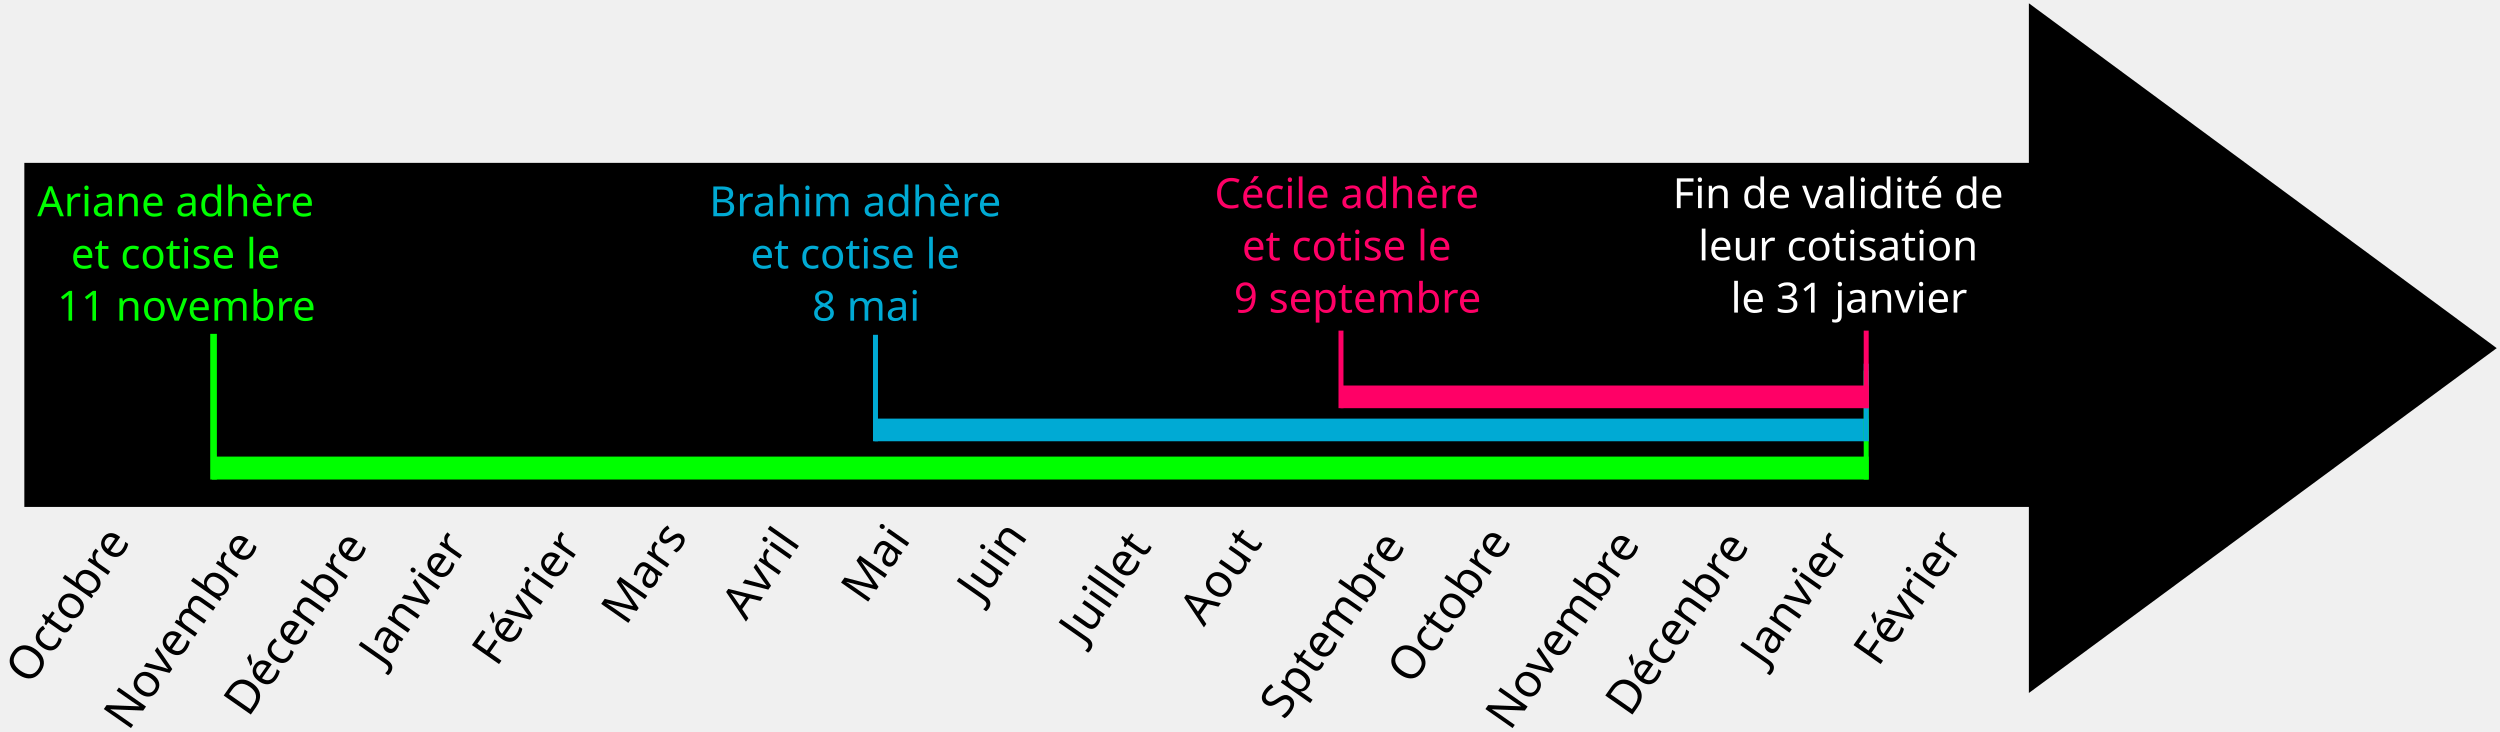
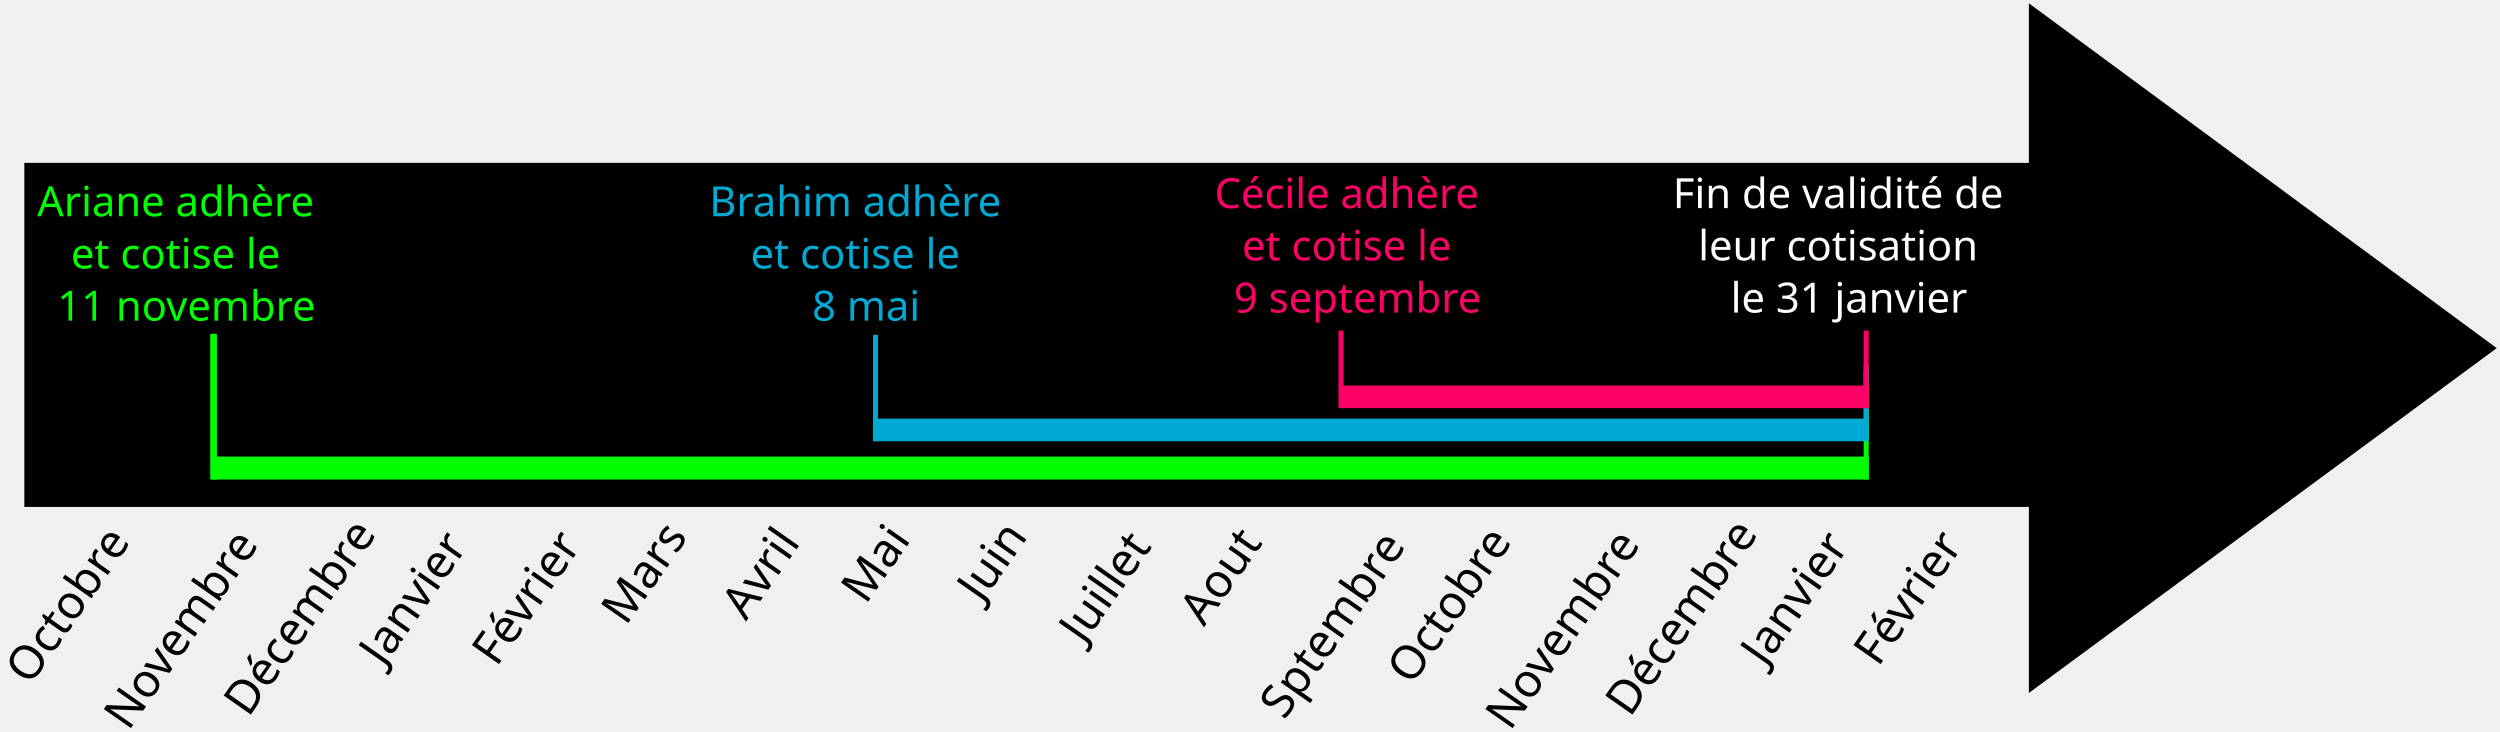
<svg xmlns="http://www.w3.org/2000/svg" width="760.2mm" height="222.38mm" version="1.1" viewBox="0 0 760.2 222.38">
  <path d="m616.94 1v48.532h-609.54v104.61h609.54v56.579l142.26-104.86z" stroke-width="1.094" />
  <g font-family="sans-serif" font-size="14.111px" letter-spacing="0px" stroke-width=".265" word-spacing="0px">
    <text transform="rotate(-55)" x="-99.415" y="211.927" style="line-height:1.25" xml:space="preserve">
      <tspan x="-99.415" y="211.927" font-size="14.111px" stroke-width=".265">Janvier</tspan>
    </text>
    <text transform="rotate(-55)" x="-79.751" y="240.128" style="line-height:1.25" xml:space="preserve">
      <tspan x="-79.751" y="240.128" font-size="14.111px" stroke-width=".265">Février</tspan>
    </text>
    <text transform="rotate(-55)" x="-46.943" y="265.147" style="line-height:1.25" xml:space="preserve">
      <tspan x="-46.943" y="265.147" font-size="14.111px" stroke-width=".265">Mars</tspan>
    </text>
    <text transform="rotate(-55)" x="-24.74" y="294.223" style="line-height:1.25" xml:space="preserve">
      <tspan x="-24.74" y="294.223" font-size="14.111px" stroke-width=".265">Avril</tspan>
    </text>
    <text transform="rotate(-55)" x="0.197" y="321.177" style="line-height:1.25" xml:space="preserve">
      <tspan x="0.197" y="321.177" font-size="14.111px" stroke-width=".265">Mai</tspan>
    </text>
    <text transform="rotate(-55)" x="20.828" y="349.741" style="line-height:1.25" xml:space="preserve">
      <tspan x="20.828" y="349.741" font-size="14.111px" stroke-width=".265">Juin</tspan>
    </text>
    <text transform="rotate(-55)" x="28.303" y="382.359" style="line-height:1.25" xml:space="preserve">
      <tspan x="28.303" y="382.359" font-size="14.111px" stroke-width=".265">Juillet</tspan>
    </text>
    <text transform="rotate(-55)" x="53.703" y="409.306" style="line-height:1.25" xml:space="preserve">
      <tspan x="53.703" y="409.306" font-size="14.111px" stroke-width=".265">Aout</tspan>
    </text>
    <text transform="rotate(-55)" x="44.454" y="445.6" style="line-height:1.25" xml:space="preserve">
      <tspan x="44.454" y="445.6" font-size="14.111px" stroke-width=".265">Sptembre</tspan>
    </text>
    <text transform="rotate(-55)" x="75.289" y="471.294" style="line-height:1.25" xml:space="preserve">
      <tspan x="75.289" y="471.294" font-size="14.111px" stroke-width=".265">Octobre</tspan>
    </text>
    <text transform="rotate(-55)" x="81.09" y="503.746" style="line-height:1.25" xml:space="preserve">
      <tspan x="81.09" y="503.746" font-size="14.111px" stroke-width=".265">Novembre</tspan>
    </text>
    <text transform="rotate(-55)" x="105.361" y="531.247" style="line-height:1.25" xml:space="preserve">
-       <tspan x="105.361" y="531.247" font-size="14.111px" stroke-width=".265">Décenbre</tspan>
+       <tspan x="105.361" y="531.247" font-size="14.111px" stroke-width=".265">Décembre</tspan>
    </text>
    <text transform="rotate(-55)" x="141.556" y="556.069" style="line-height:1.25" xml:space="preserve">
      <tspan x="141.556" y="556.069" font-size="14.111px" stroke-width=".265">Janvier</tspan>
    </text>
    <text transform="rotate(-55)" x="-159.882" y="159.604" style="line-height:1.25" xml:space="preserve">
      <tspan x="-159.882" y="159.604" font-size="14.111px" stroke-width=".265">Novembre</tspan>
    </text>
    <text transform="rotate(-55)" x="-135.61" y="187.104" style="line-height:1.25" xml:space="preserve">
-       <tspan x="-135.61" y="187.104" font-size="14.111px" stroke-width=".265">Décenbre</tspan>
+       <tspan x="-135.61" y="187.104" font-size="14.111px" stroke-width=".265">Décembre</tspan>
    </text>
    <text transform="rotate(-55)" x="161.22" y="584.27" style="line-height:1.25" xml:space="preserve">
      <tspan x="161.22" y="584.27" font-size="14.111px" stroke-width=".265">Février</tspan>
    </text>
    <text transform="rotate(-55)" x="-165.683" y="127.151" style="line-height:1.25" xml:space="preserve">
      <tspan x="-165.683" y="127.151" font-size="14.111px" stroke-width=".265">Octobre</tspan>
    </text>
  </g>
  <rect x="64.438" y="138.84" width="503.79" height="6.976" fill="#0f0" />
  <rect x="63.927" y="101.52" width="2.023" height="44.299" fill="#0f0" />
  <rect x="265.9" y="127.29" width="302.33" height="6.888" fill="#00aad4" />
  <rect x="265.46" y="101.81" width="1.512" height="32.364" fill="#00aad4" />
  <rect x="566.72" y="112.7" width="1.512" height="33.11" fill="#0f0" />
  <rect x="566.72" y="110.59" width="1.512" height="23.586" fill="#00aad4" />
  <rect x="566.72" y="100.53" width="1.512" height="23.586" fill="#f06" />
  <g font-family="sans-serif" font-size="12.7px" letter-spacing="0px" stroke-width=".265" text-anchor="middle" word-spacing="0px">
    <text x="64.948" y="65.756" fill="#00ff00" text-align="center" style="line-height:1.25" xml:space="preserve">
      <tspan x="64.948" y="65.756">Ariane adhère</tspan>
      <tspan x="64.948" y="81.631">et cotise le</tspan>
      <tspan x="64.948" y="97.506">11 novembre</tspan>
    </text>
    <text x="271.615" y="65.756" fill="#00aad4" text-align="center" style="line-height:1.25" xml:space="preserve">
      <tspan x="271.615" y="65.756">Brahim adhère</tspan>
      <tspan x="271.615" y="81.631">et cotise le</tspan>
      <tspan x="271.615" y="97.506">8 mai</tspan>
    </text>
    <text x="421.067" y="63.294" fill="#ff0066" text-align="center" style="line-height:1.25" xml:space="preserve">
      <tspan x="421.067" y="63.294">Cécile adhère</tspan>
      <tspan x="421.067" y="79.169">et cotise le</tspan>
      <tspan x="421.067" y="95.044">9 septembre</tspan>
    </text>
  </g>
  <rect x="407.62" y="117.23" width="160.62" height="6.888" fill="#f06" />
  <rect x="407.01" y="100.53" width="1.512" height="23.585" fill="#f06" />
  <text x="567.19" y="63.294" fill="#ffffff" font-family="sans-serif" font-size="12.7px" letter-spacing="0px" stroke-width=".265" text-align="center" text-anchor="middle" word-spacing="0px" style="line-height:1.25" xml:space="preserve">
    <tspan x="567.19" y="63.294">Fin de validité de</tspan>
    <tspan x="567.19" y="79.169">leur cotisation</tspan>
    <tspan x="567.19" y="95.044">le 31 janvier</tspan>
  </text>
</svg>
